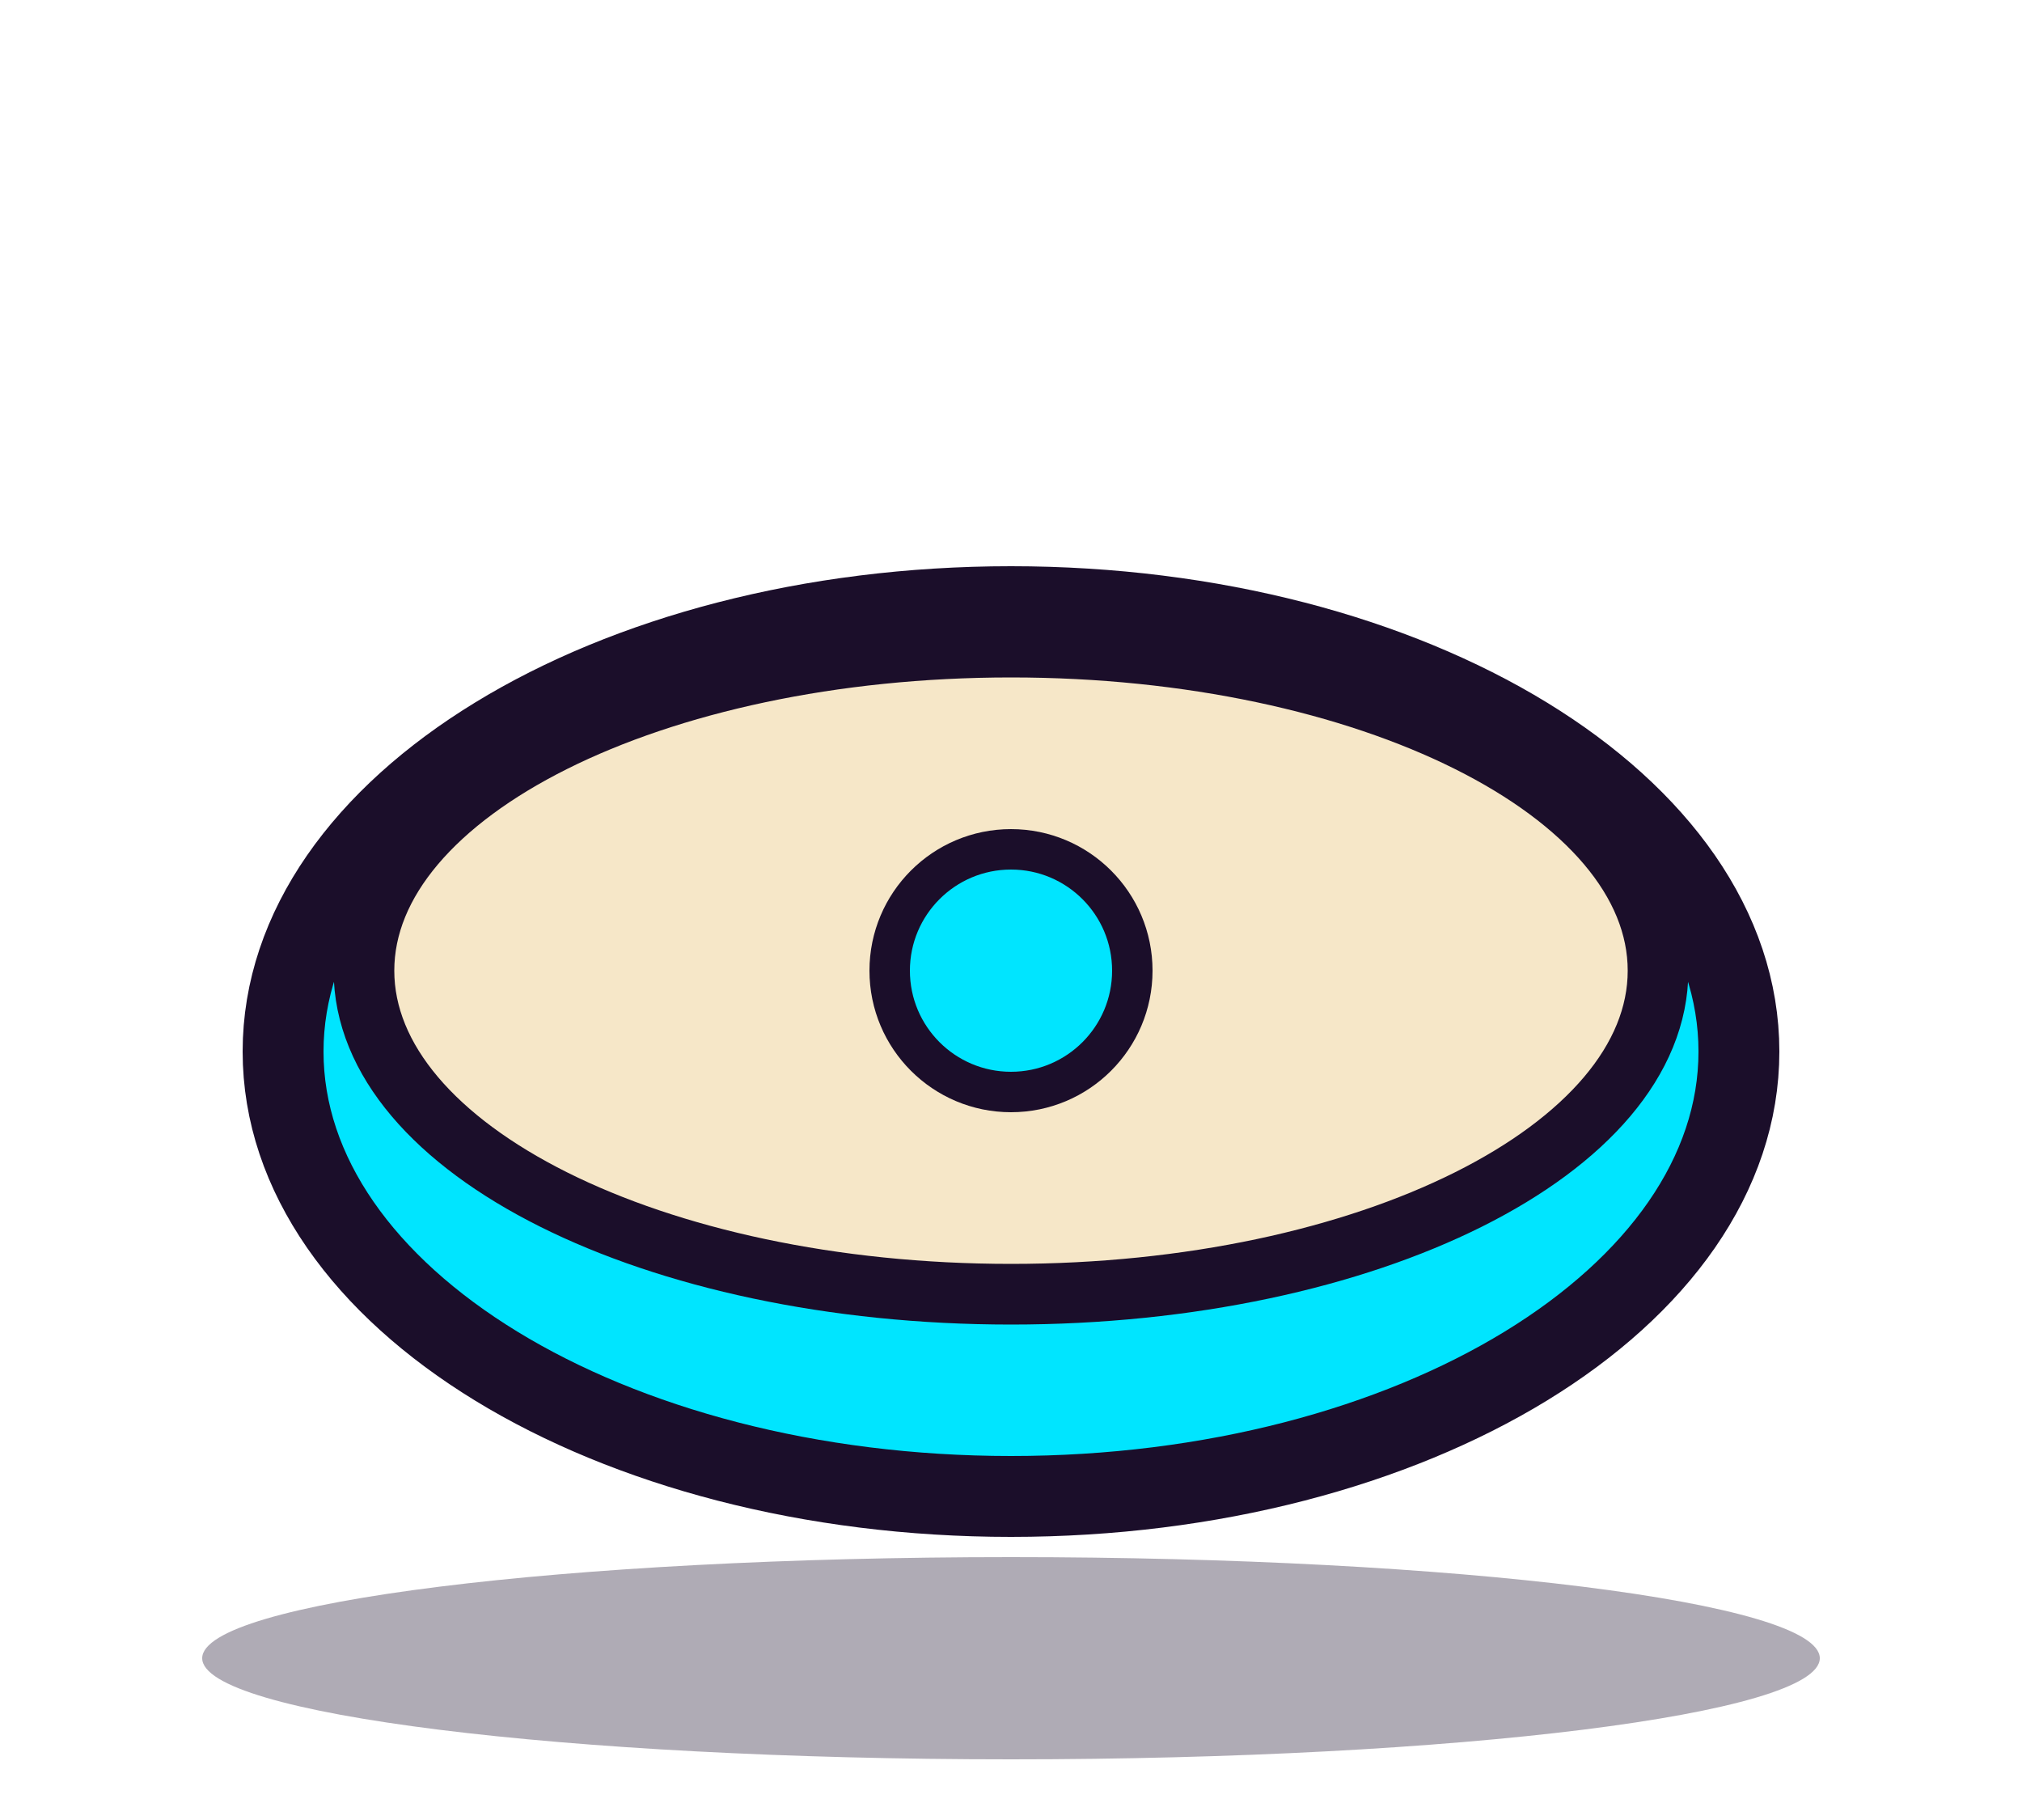
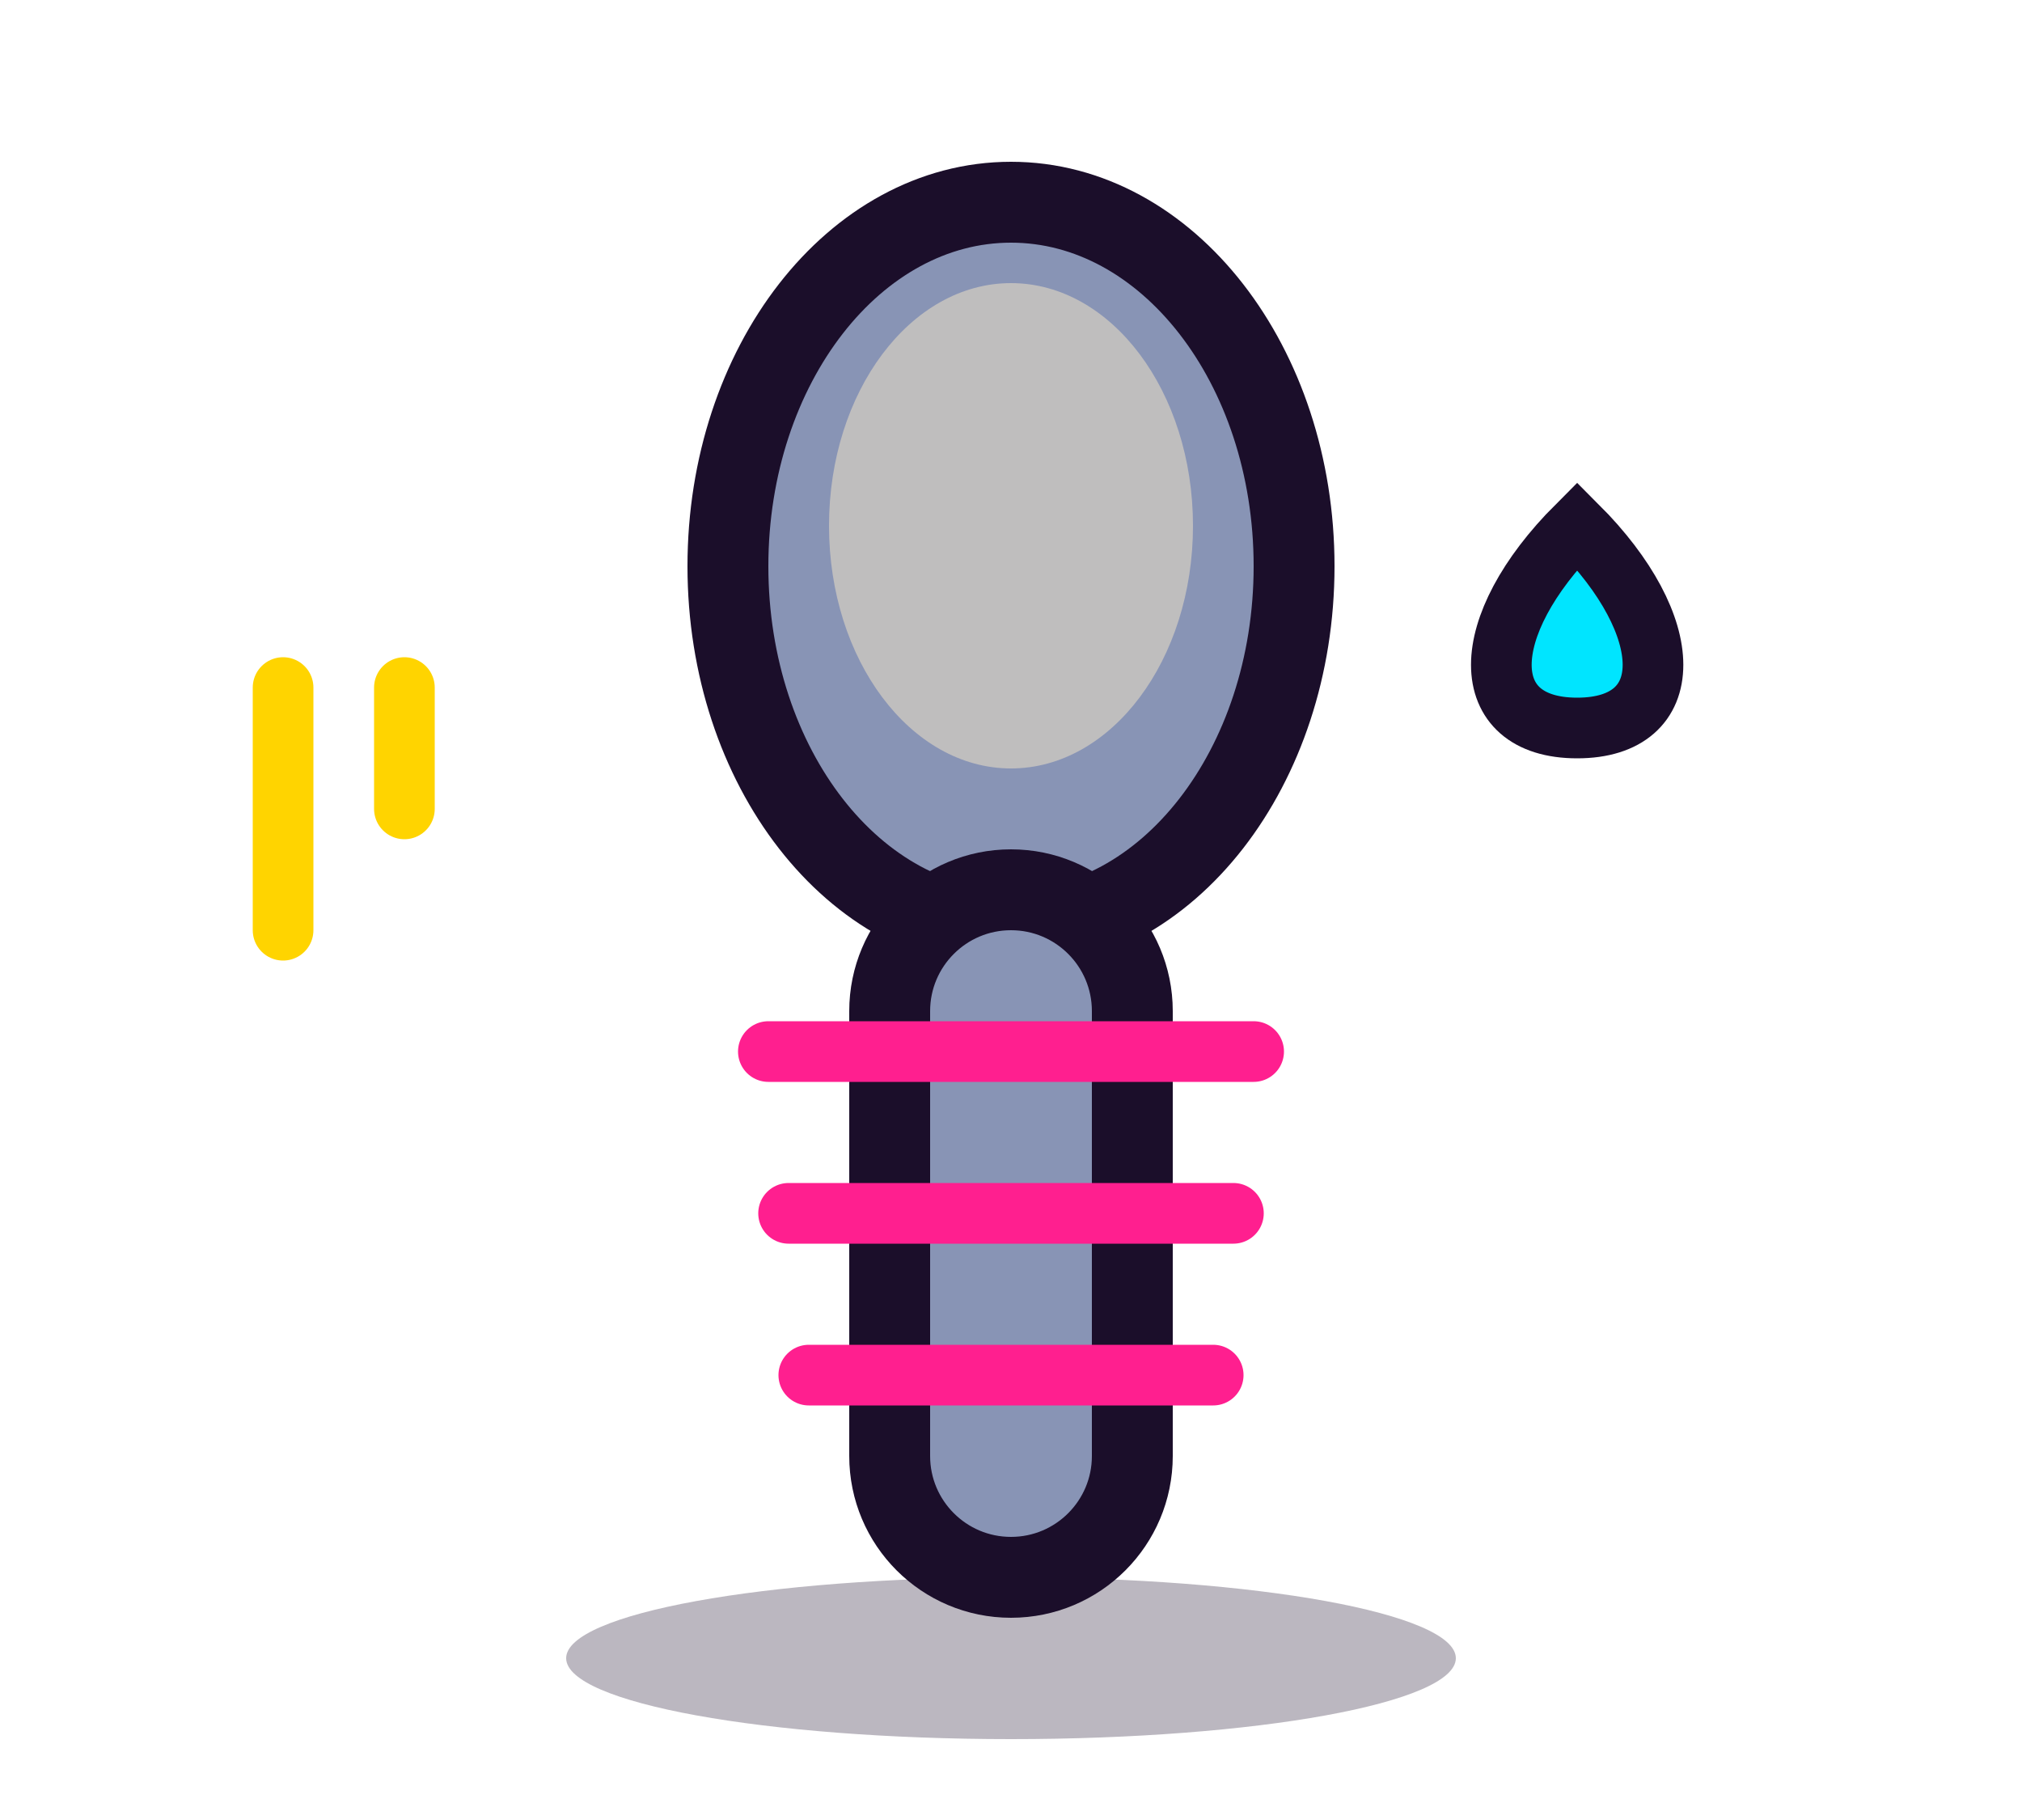
<svg xmlns="http://www.w3.org/2000/svg" width="100" height="90" viewBox="0 0 100 90">
-   <ellipse cx="50" cy="82" rx="40" ry="5" fill="#1B0E2A" opacity="0.35" />
-   <ellipse cx="50" cy="52" rx="36" ry="22" fill="#00E5FF" stroke="#1B0E2A" stroke-width="4" />
-   <ellipse cx="50" cy="48" rx="32" ry="16" fill="#F6E7C8" stroke="#1B0E2A" stroke-width="3" />
-   <circle cx="50" cy="48" r="6" fill="#00E5FF" stroke="#1B0E2A" stroke-width="2" />
+   <ellipse cx="50" cy="82" rx="22" ry="4" fill="#1B0E2A" opacity="0.3" />
+   <ellipse cx="50" cy="28" rx="14" ry="18" fill="#8894B5" stroke="#1B0E2A" stroke-width="4" />
+   <ellipse cx="50" cy="26" rx="9" ry="12" fill="#F6E7C8" opacity="0.5" />
+   <rect x="44" y="44" width="12" height="34" rx="6" fill="#8894B5" stroke="#1B0E2A" stroke-width="4" />
+   <path d="M38 52 L62 52 M39 60 L61 60 M40 68 L60 68" stroke="#FF1F8F" stroke-width="3" stroke-linecap="round" />
+   <path d="M78 26 C83 31 83 36 78 36 C73 36 73 31 78 26 Z" fill="#00E5FF" stroke="#1B0E2A" stroke-width="3" />
+   <path d="M20 40 L20 34" stroke="#FFD400" stroke-width="3" stroke-linecap="round" />
+   <path d="M14 46 L14 34" stroke="#FFD400" stroke-width="3" stroke-linecap="round" />
</svg>
